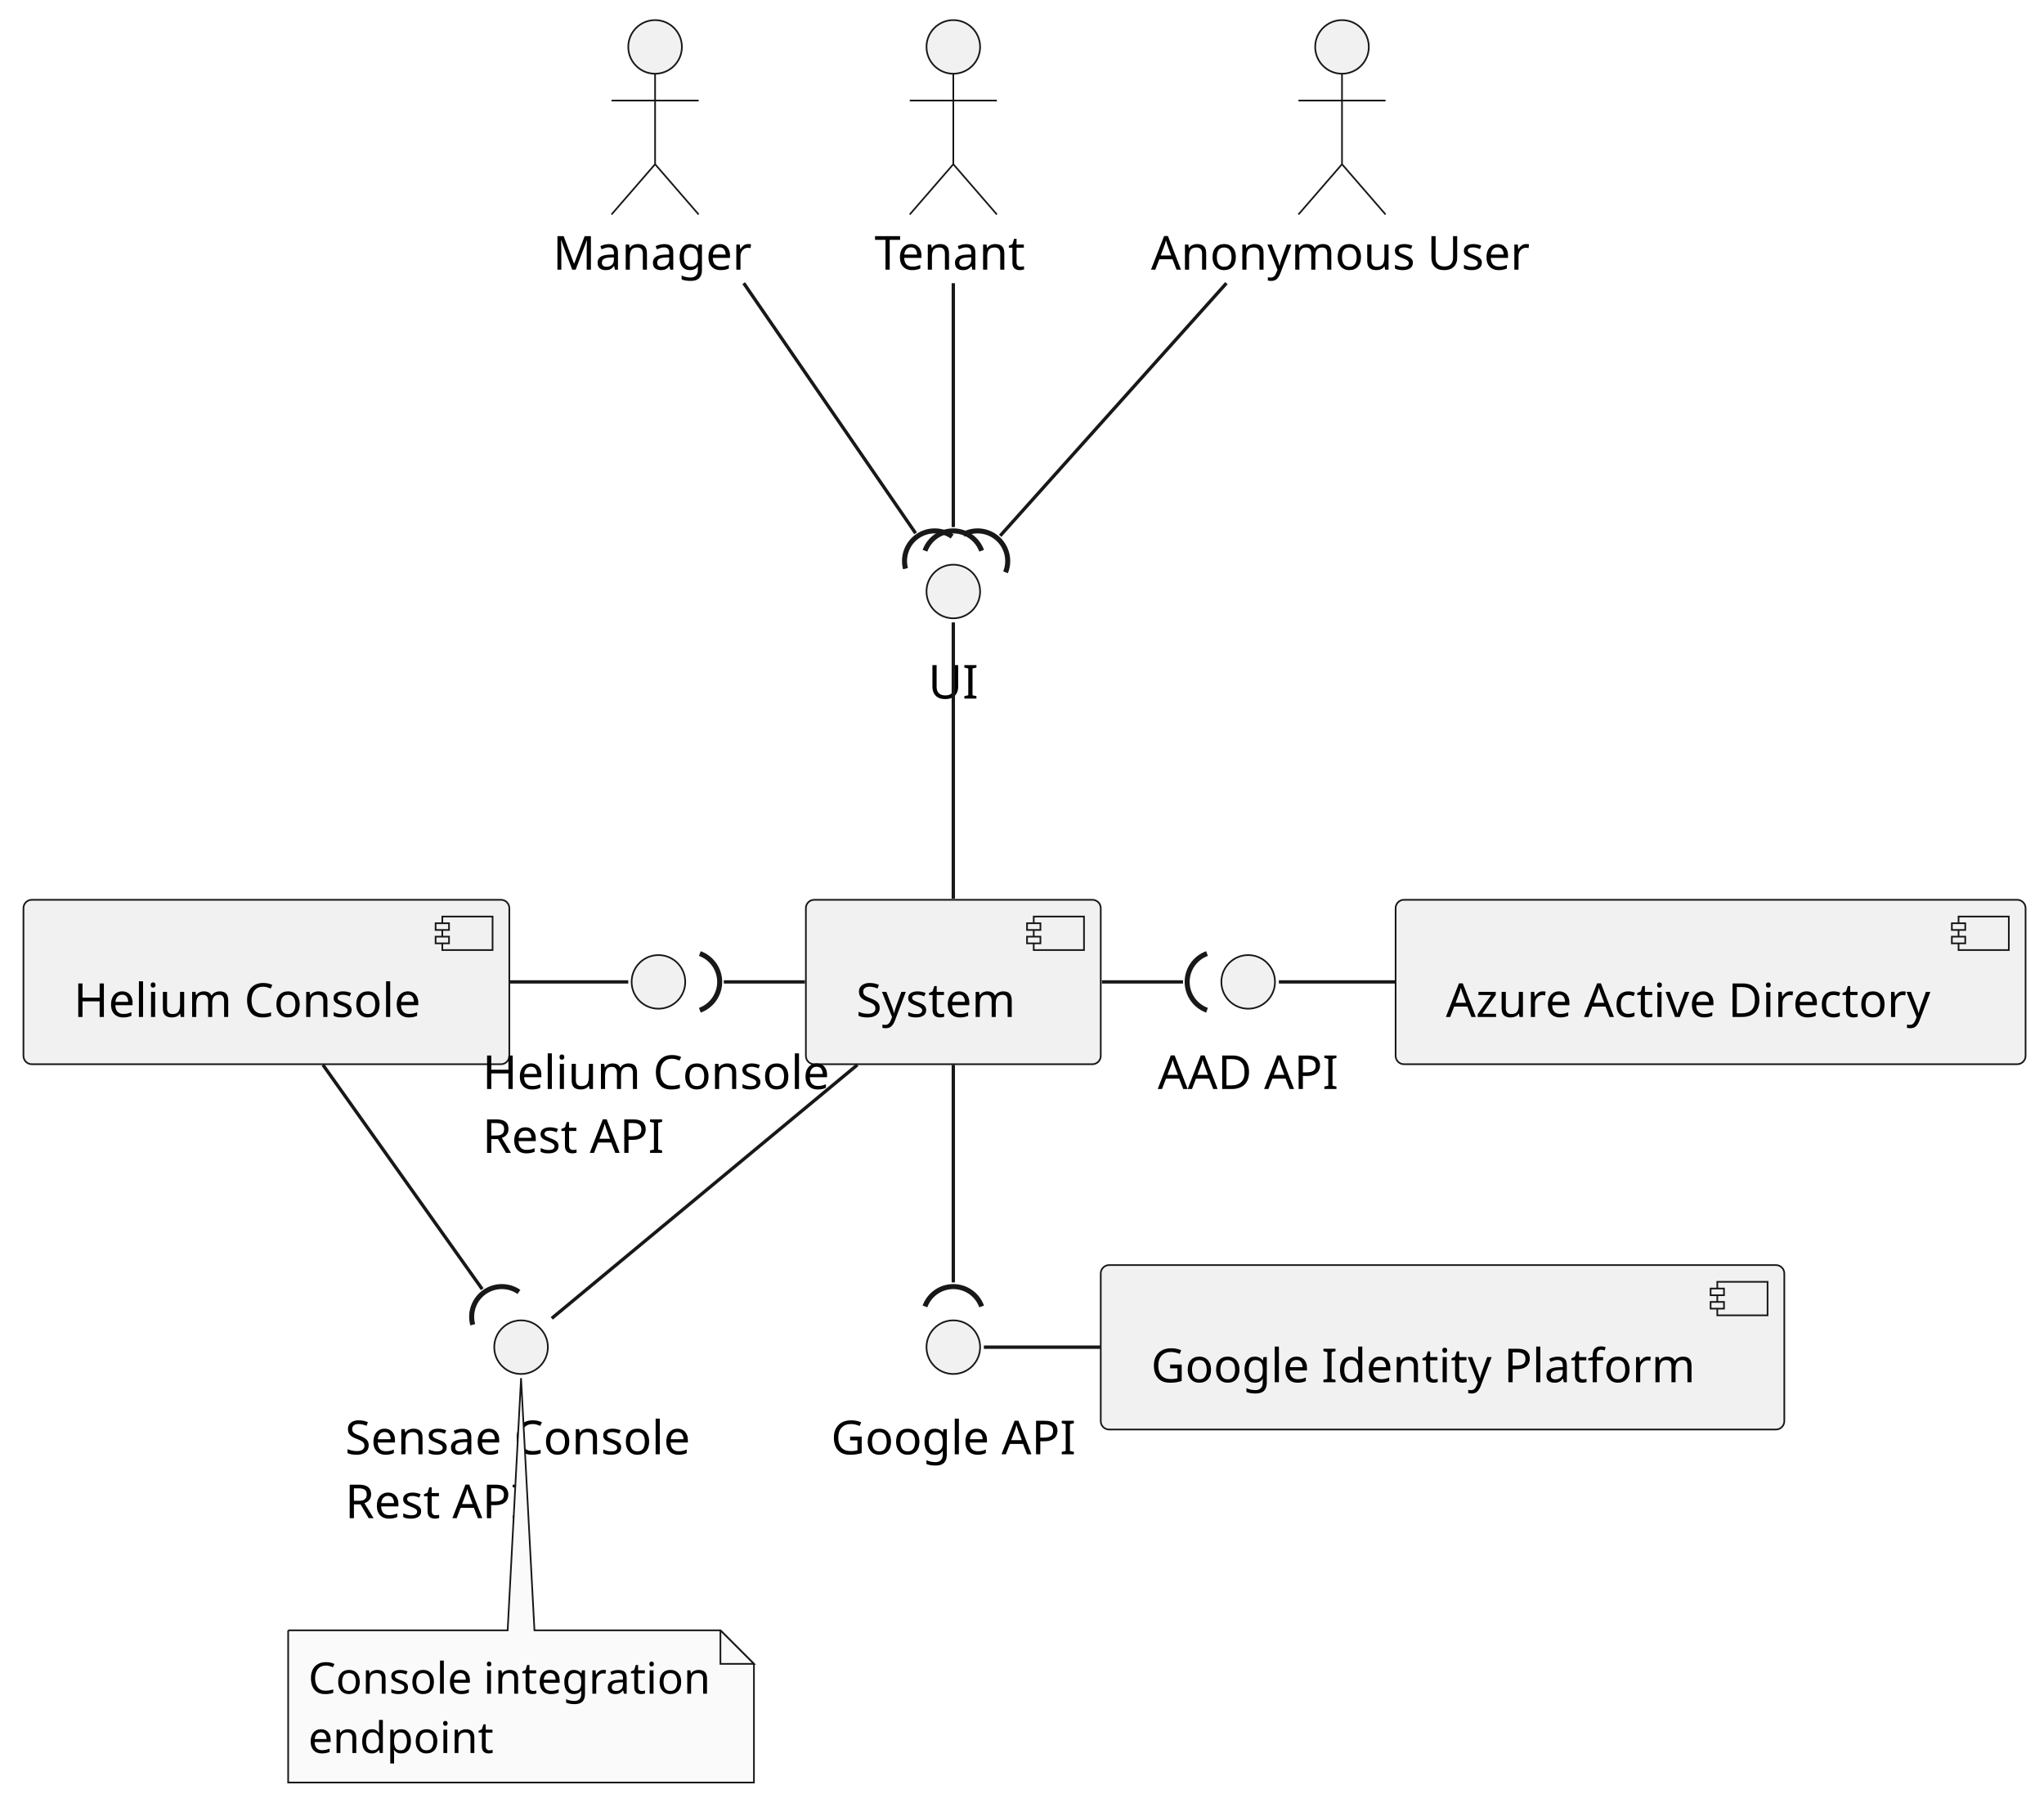
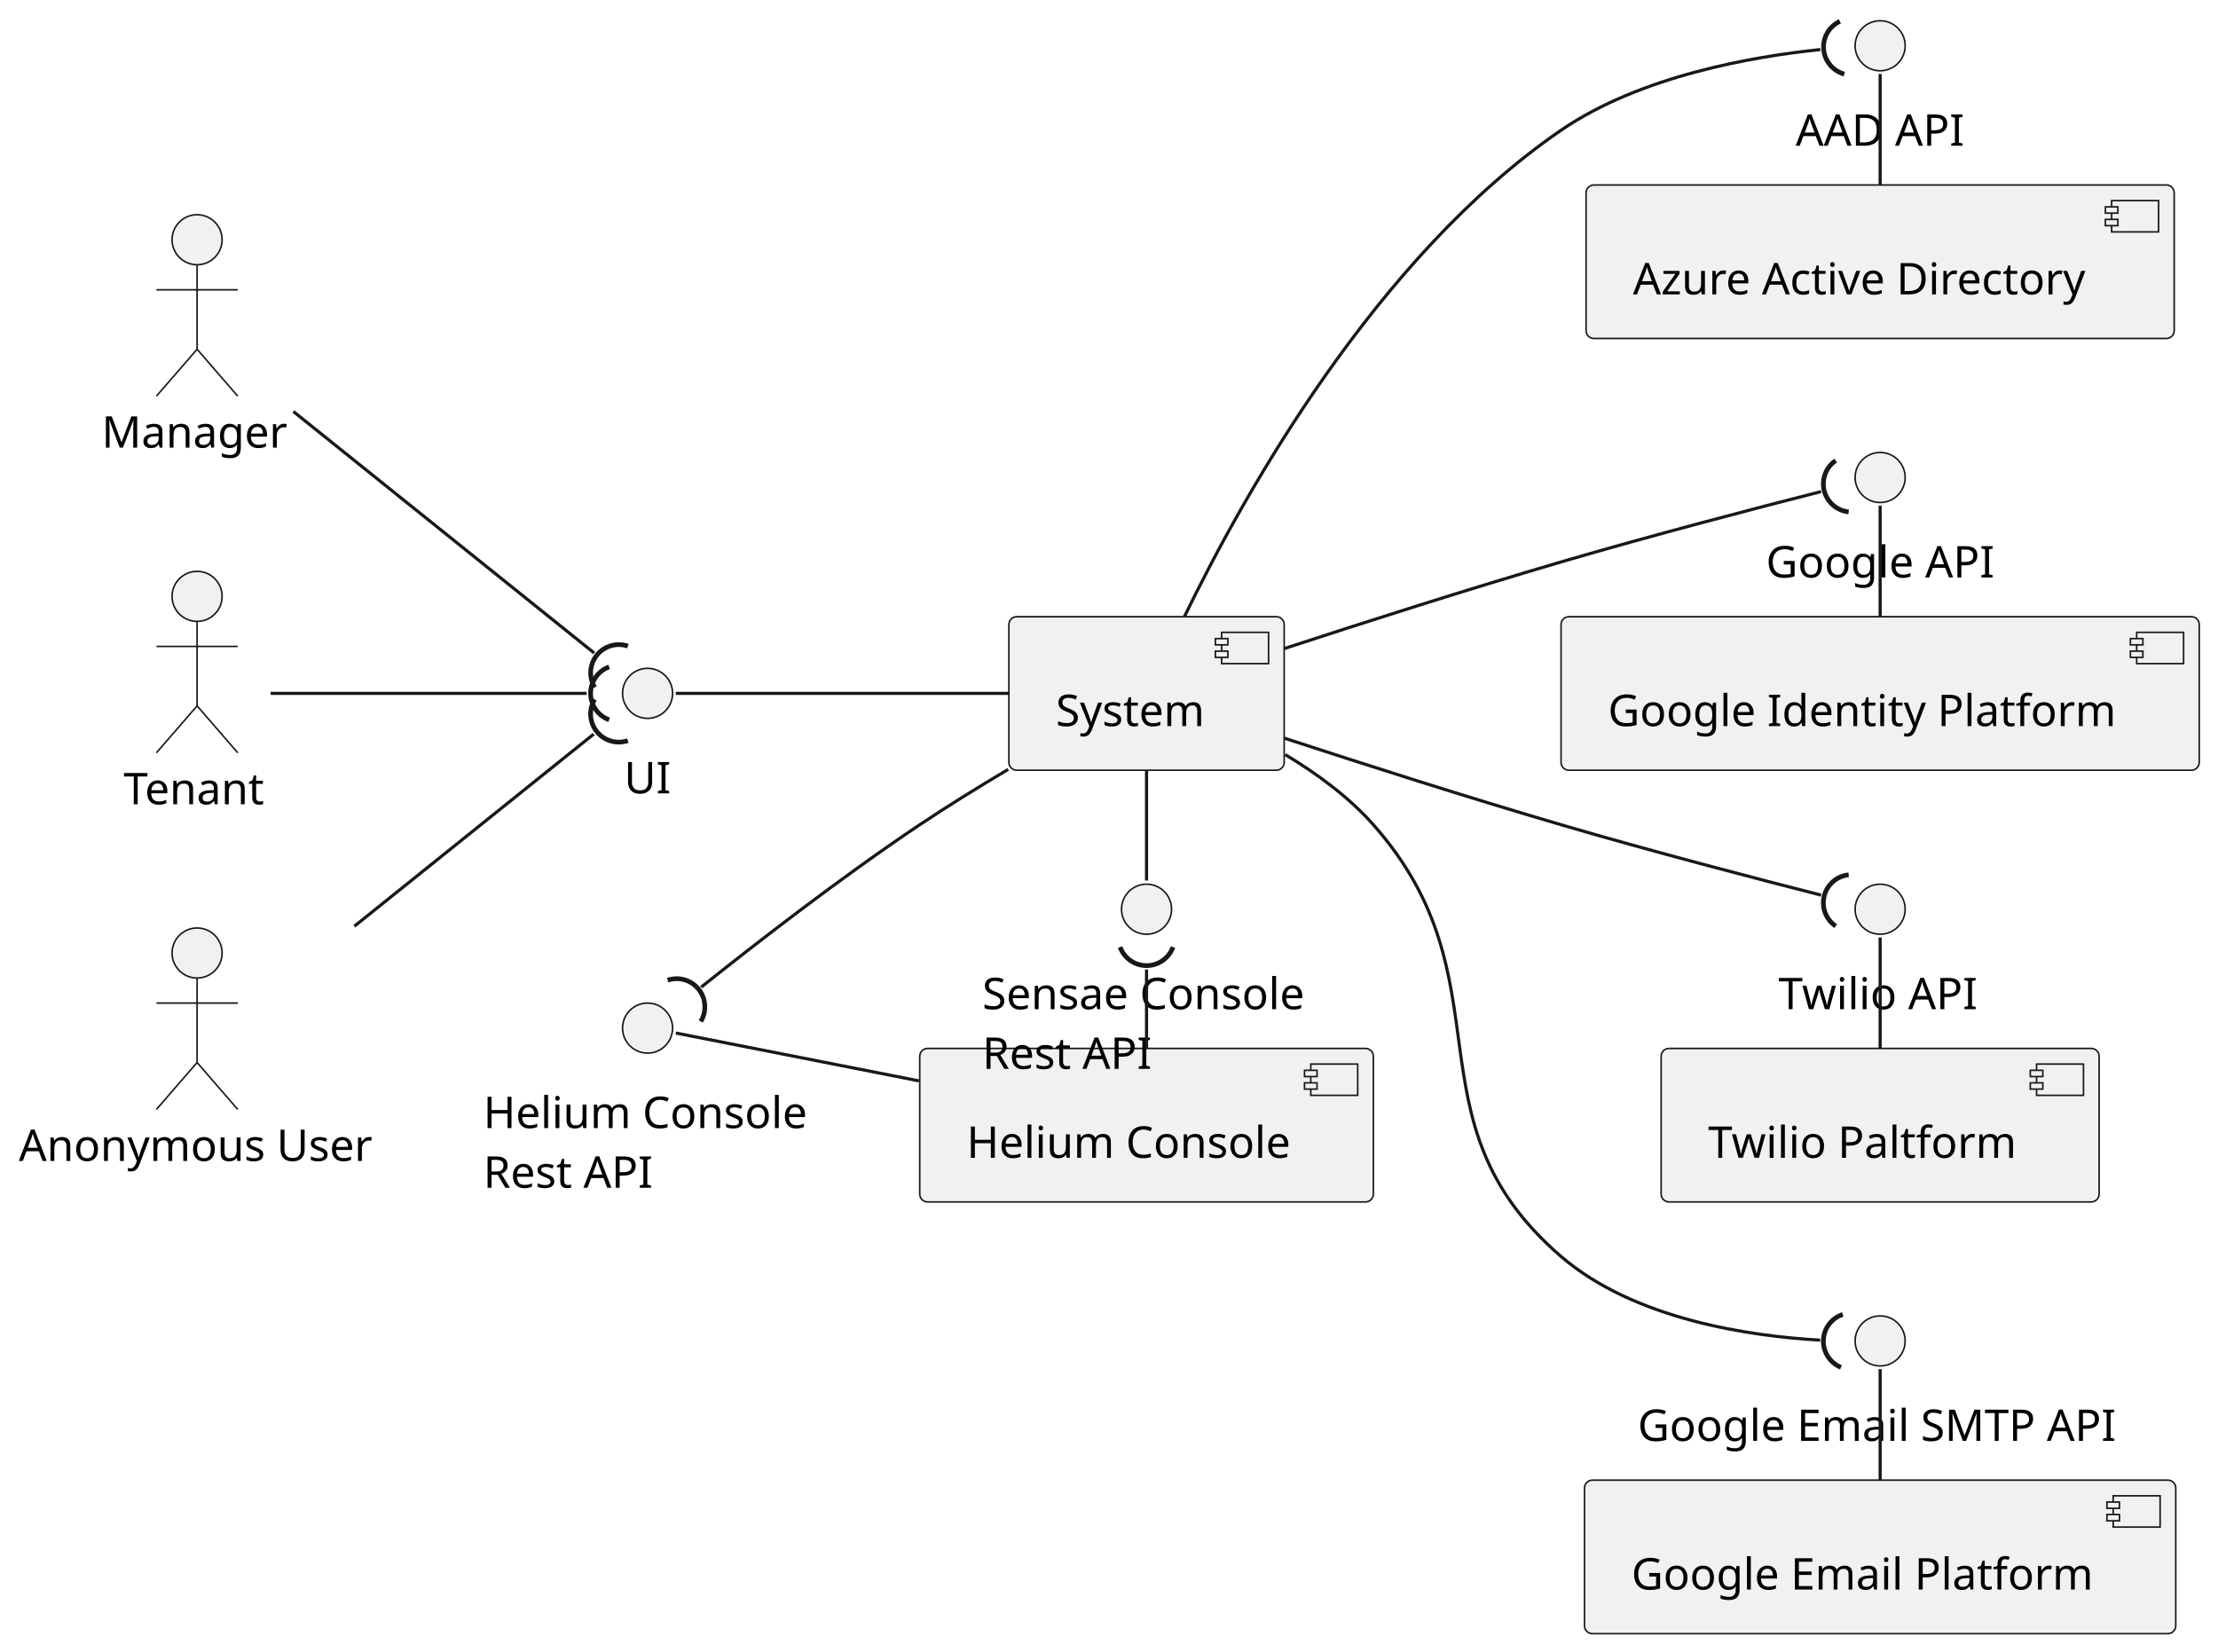
- <svg xmlns="http://www.w3.org/2000/svg" contentStyleType="text/css" height="538px" preserveAspectRatio="none" style="width:610px;height:538px;background:#FFFFFF;" version="1.1" viewBox="0 0 610 538" width="610px" zoomAndPan="magnify">
+ <svg xmlns="http://www.w3.org/2000/svg" contentStyleType="text/css" height="528px" preserveAspectRatio="none" style="width:709px;height:528px;background:#FFFFFF;" version="1.1" viewBox="0 0 709 528" width="709px" zoomAndPan="magnify">
  <defs />
  <g>
    <g id="elem_S">
-       <rect fill="#F1F1F1" height="49.068" rx="2.5" ry="2.5" style="stroke:#181818;stroke-width:0.5;" width="88" x="240.5" y="268.5" />
-       <rect fill="#F1F1F1" height="10" style="stroke:#181818;stroke-width:0.5;" width="15" x="308.5" y="273.5" />
-       <rect fill="#F1F1F1" height="2" style="stroke:#181818;stroke-width:0.5;" width="4" x="306.5" y="275.5" />
-       <rect fill="#F1F1F1" height="2" style="stroke:#181818;stroke-width:0.5;" width="4" x="306.5" y="279.5" />
-       <text fill="#000000" font-family="sans-serif" font-size="14" lengthAdjust="spacing" textLength="48" x="255.5" y="303.466">System</text>
+       <rect fill="#F1F1F1" height="49.068" rx="2.5" ry="2.5" style="stroke:#181818;stroke-width:0.5;" width="88" x="322.5" y="197.13" />
+       <rect fill="#F1F1F1" height="10" style="stroke:#181818;stroke-width:0.5;" width="15" x="390.5" y="202.13" />
+       <rect fill="#F1F1F1" height="2" style="stroke:#181818;stroke-width:0.5;" width="4" x="388.5" y="204.13" />
+       <rect fill="#F1F1F1" height="2" style="stroke:#181818;stroke-width:0.5;" width="4" x="388.5" y="208.13" />
+       <text fill="#000000" font-family="sans-serif" font-size="14" lengthAdjust="spacing" textLength="48" x="337.5" y="232.096">System</text>
    </g>
    <g id="elem_HC">
-       <rect fill="#F1F1F1" height="49.068" rx="2.5" ry="2.5" style="stroke:#181818;stroke-width:0.5;" width="145" x="7" y="268.5" />
-       <rect fill="#F1F1F1" height="10" style="stroke:#181818;stroke-width:0.5;" width="15" x="132" y="273.5" />
-       <rect fill="#F1F1F1" height="2" style="stroke:#181818;stroke-width:0.5;" width="4" x="130" y="275.5" />
-       <rect fill="#F1F1F1" height="2" style="stroke:#181818;stroke-width:0.5;" width="4" x="130" y="279.5" />
-       <text fill="#000000" font-family="sans-serif" font-size="14" lengthAdjust="spacing" textLength="105" x="22" y="303.466">Helium Console</text>
+       <rect fill="#F1F1F1" height="49.068" rx="2.5" ry="2.5" style="stroke:#181818;stroke-width:0.5;" width="145" x="294" y="335.13" />
+       <rect fill="#F1F1F1" height="10" style="stroke:#181818;stroke-width:0.5;" width="15" x="419" y="340.13" />
+       <rect fill="#F1F1F1" height="2" style="stroke:#181818;stroke-width:0.5;" width="4" x="417" y="342.13" />
+       <rect fill="#F1F1F1" height="2" style="stroke:#181818;stroke-width:0.5;" width="4" x="417" y="346.13" />
+       <text fill="#000000" font-family="sans-serif" font-size="14" lengthAdjust="spacing" textLength="105" x="309" y="370.096">Helium Console</text>
    </g>
    <g id="elem_AAD">
-       <rect fill="#F1F1F1" height="49.068" rx="2.5" ry="2.5" style="stroke:#181818;stroke-width:0.5;" width="188" x="416.5" y="268.5" />
-       <rect fill="#F1F1F1" height="10" style="stroke:#181818;stroke-width:0.5;" width="15" x="584.5" y="273.5" />
-       <rect fill="#F1F1F1" height="2" style="stroke:#181818;stroke-width:0.5;" width="4" x="582.5" y="275.5" />
-       <rect fill="#F1F1F1" height="2" style="stroke:#181818;stroke-width:0.5;" width="4" x="582.5" y="279.5" />
-       <text fill="#000000" font-family="sans-serif" font-size="14" lengthAdjust="spacing" textLength="148" x="431.5" y="303.466">Azure Active Directory</text>
+       <rect fill="#F1F1F1" height="49.068" rx="2.5" ry="2.5" style="stroke:#181818;stroke-width:0.5;" width="188" x="507" y="59.13" />
+       <rect fill="#F1F1F1" height="10" style="stroke:#181818;stroke-width:0.5;" width="15" x="675" y="64.13" />
+       <rect fill="#F1F1F1" height="2" style="stroke:#181818;stroke-width:0.5;" width="4" x="673" y="66.13" />
+       <rect fill="#F1F1F1" height="2" style="stroke:#181818;stroke-width:0.5;" width="4" x="673" y="70.13" />
+       <text fill="#000000" font-family="sans-serif" font-size="14" lengthAdjust="spacing" textLength="148" x="522" y="94.096">Azure Active Directory</text>
    </g>
    <g id="elem_GIP">
-       <rect fill="#F1F1F1" height="49.068" rx="2.5" ry="2.5" style="stroke:#181818;stroke-width:0.5;" width="204" x="328.5" y="377.5" />
-       <rect fill="#F1F1F1" height="10" style="stroke:#181818;stroke-width:0.5;" width="15" x="512.5" y="382.5" />
-       <rect fill="#F1F1F1" height="2" style="stroke:#181818;stroke-width:0.5;" width="4" x="510.5" y="384.5" />
-       <rect fill="#F1F1F1" height="2" style="stroke:#181818;stroke-width:0.5;" width="4" x="510.5" y="388.5" />
-       <text fill="#000000" font-family="sans-serif" font-size="14" lengthAdjust="spacing" textLength="164" x="343.5" y="412.466">Google Identity Platform</text>
+       <rect fill="#F1F1F1" height="49.068" rx="2.5" ry="2.5" style="stroke:#181818;stroke-width:0.5;" width="204" x="499" y="197.13" />
+       <rect fill="#F1F1F1" height="10" style="stroke:#181818;stroke-width:0.5;" width="15" x="683" y="202.13" />
+       <rect fill="#F1F1F1" height="2" style="stroke:#181818;stroke-width:0.5;" width="4" x="681" y="204.13" />
+       <rect fill="#F1F1F1" height="2" style="stroke:#181818;stroke-width:0.5;" width="4" x="681" y="208.13" />
+       <text fill="#000000" font-family="sans-serif" font-size="14" lengthAdjust="spacing" textLength="164" x="514" y="232.096">Google Identity Platform</text>
+     </g>
+     <g id="elem_SMS">
+       <rect fill="#F1F1F1" height="49.068" rx="2.5" ry="2.5" style="stroke:#181818;stroke-width:0.5;" width="140" x="531" y="335.13" />
+       <rect fill="#F1F1F1" height="10" style="stroke:#181818;stroke-width:0.5;" width="15" x="651" y="340.13" />
+       <rect fill="#F1F1F1" height="2" style="stroke:#181818;stroke-width:0.5;" width="4" x="649" y="342.13" />
+       <rect fill="#F1F1F1" height="2" style="stroke:#181818;stroke-width:0.5;" width="4" x="649" y="346.13" />
+       <text fill="#000000" font-family="sans-serif" font-size="14" lengthAdjust="spacing" textLength="100" x="546" y="370.096">Twilio Paltform</text>
+     </g>
+     <g id="elem_EMAIL">
+       <rect fill="#F1F1F1" height="49.068" rx="2.5" ry="2.5" style="stroke:#181818;stroke-width:0.5;" width="189" x="506.5" y="473.13" />
+       <rect fill="#F1F1F1" height="10" style="stroke:#181818;stroke-width:0.5;" width="15" x="675.5" y="478.13" />
+       <rect fill="#F1F1F1" height="2" style="stroke:#181818;stroke-width:0.5;" width="4" x="673.5" y="480.13" />
+       <rect fill="#F1F1F1" height="2" style="stroke:#181818;stroke-width:0.5;" width="4" x="673.5" y="484.13" />
+       <text fill="#000000" font-family="sans-serif" font-size="14" lengthAdjust="spacing" textLength="149" x="521.5" y="508.096">Google Email Platform</text>
    </g>
    <g id="elem_UI">
-       <ellipse cx="284.5" cy="176.5" fill="#F1F1F1" rx="8" ry="8" style="stroke:#181818;stroke-width:0.5;" />
-       <text fill="#000000" font-family="sans-serif" font-size="14" lengthAdjust="spacing" textLength="15" x="277" y="208.466">UI</text>
+       <ellipse cx="207" cy="221.63" fill="#F1F1F1" rx="8" ry="8" style="stroke:#181818;stroke-width:0.5;" />
+       <text fill="#000000" font-family="sans-serif" font-size="14" lengthAdjust="spacing" textLength="15" x="199.5" y="253.596">UI</text>
    </g>
    <g id="elem_OUT_ENDPOINT">
-       <ellipse cx="196.5" cy="293" fill="#F1F1F1" rx="8" ry="8" style="stroke:#181818;stroke-width:0.5;" />
-       <text fill="#000000" font-family="sans-serif" font-size="14" lengthAdjust="spacing" textLength="105" x="144" y="324.966">Helium Console</text>
-       <text fill="#000000" font-family="sans-serif" font-size="14" lengthAdjust="spacing" textLength="55" x="144" y="344.034">Rest API</text>
+       <ellipse cx="207" cy="328.63" fill="#F1F1F1" rx="8" ry="8" style="stroke:#181818;stroke-width:0.5;" />
+       <text fill="#000000" font-family="sans-serif" font-size="14" lengthAdjust="spacing" textLength="105" x="154.5" y="360.596">Helium Console</text>
+       <text fill="#000000" font-family="sans-serif" font-size="14" lengthAdjust="spacing" textLength="55" x="154.5" y="379.664">Rest API</text>
    </g>
    <g id="elem_IN_ENDPOINT">
-       <ellipse cx="155.5" cy="402" fill="#F1F1F1" rx="8" ry="8" style="stroke:#181818;stroke-width:0.5;" />
-       <text fill="#000000" font-family="sans-serif" font-size="14" lengthAdjust="spacing" textLength="105" x="103" y="433.966">Sensae Console</text>
-       <text fill="#000000" font-family="sans-serif" font-size="14" lengthAdjust="spacing" textLength="55" x="103" y="453.034">Rest API</text>
-     </g>
-     <g id="elem_GMN9">
-       <path d="M86,486.5 L86,531.912 A0,0 0 0 0 86,531.912 L225,531.912 A0,0 0 0 0 225,531.912 L225,496.5 L215,486.5 L159.5,486.5 L155.5,411.24 L151.5,486.5 L86,486.5 A0,0 0 0 0 86,486.5 " fill="#FAFAFA" style="stroke:#181818;stroke-width:0.5;" />
-       <path d="M215,486.5 L215,496.5 L225,496.5 L215,486.5 " fill="#FAFAFA" style="stroke:#181818;stroke-width:0.5;" />
-       <text fill="#000000" font-family="sans-serif" font-size="13" lengthAdjust="spacing" textLength="118" x="92" y="505.397">Console integration</text>
-       <text fill="#000000" font-family="sans-serif" font-size="13" lengthAdjust="spacing" textLength="55" x="92" y="523.103">endpoint</text>
+       <ellipse cx="366.5" cy="290.63" fill="#F1F1F1" rx="8" ry="8" style="stroke:#181818;stroke-width:0.5;" />
+       <text fill="#000000" font-family="sans-serif" font-size="14" lengthAdjust="spacing" textLength="105" x="314" y="322.596">Sensae Console</text>
+       <text fill="#000000" font-family="sans-serif" font-size="14" lengthAdjust="spacing" textLength="55" x="314" y="341.664">Rest API</text>
    </g>
    <g id="elem_AZURE_ENDPOINT">
-       <ellipse cx="372.5" cy="293" fill="#F1F1F1" rx="8" ry="8" style="stroke:#181818;stroke-width:0.5;" />
-       <text fill="#000000" font-family="sans-serif" font-size="14" lengthAdjust="spacing" textLength="54" x="345.5" y="324.966">AAD API</text>
+       <ellipse cx="601" cy="14.63" fill="#F1F1F1" rx="8" ry="8" style="stroke:#181818;stroke-width:0.5;" />
+       <text fill="#000000" font-family="sans-serif" font-size="14" lengthAdjust="spacing" textLength="54" x="574" y="46.596">AAD API</text>
    </g>
    <g id="elem_GOOGLE_ENDPOINT">
-       <ellipse cx="284.5" cy="402" fill="#F1F1F1" rx="8" ry="8" style="stroke:#181818;stroke-width:0.5;" />
-       <text fill="#000000" font-family="sans-serif" font-size="14" lengthAdjust="spacing" textLength="73" x="248" y="433.966">Google API</text>
+       <ellipse cx="601" cy="152.63" fill="#F1F1F1" rx="8" ry="8" style="stroke:#181818;stroke-width:0.5;" />
+       <text fill="#000000" font-family="sans-serif" font-size="14" lengthAdjust="spacing" textLength="73" x="564.5" y="184.596">Google API</text>
+     </g>
+     <g id="elem_SMS_ENDPOINT">
+       <ellipse cx="601" cy="290.63" fill="#F1F1F1" rx="8" ry="8" style="stroke:#181818;stroke-width:0.5;" />
+       <text fill="#000000" font-family="sans-serif" font-size="14" lengthAdjust="spacing" textLength="65" x="568.5" y="322.596">Twilio API</text>
+     </g>
+     <g id="elem_EMAIL_ENDPOINT">
+       <ellipse cx="601" cy="428.63" fill="#F1F1F1" rx="8" ry="8" style="stroke:#181818;stroke-width:0.5;" />
+       <text fill="#000000" font-family="sans-serif" font-size="14" lengthAdjust="spacing" textLength="155" x="523.5" y="460.596">Google Email SMTP API</text>
    </g>
    <g id="elem_Client">
-       <ellipse cx="195.5" cy="14" fill="#F1F1F1" rx="8" ry="8" style="stroke:#181818;stroke-width:0.5;" />
-       <path d="M195.5,22 L195.5,49 M182.5,30 L208.5,30 M195.5,49 L182.5,64 M195.5,49 L208.5,64 " fill="none" style="stroke:#181818;stroke-width:0.5;" />
-       <text fill="#000000" font-family="sans-serif" font-size="14" lengthAdjust="spacing" textLength="61" x="165" y="80.466">Manager</text>
+       <ellipse cx="63" cy="76.63" fill="#F1F1F1" rx="8" ry="8" style="stroke:#181818;stroke-width:0.5;" />
+       <path d="M63,84.63 L63,111.63 M50,92.63 L76,92.63 M63,111.63 L50,126.63 M63,111.63 L76,126.63 " fill="none" style="stroke:#181818;stroke-width:0.5;" />
+       <text fill="#000000" font-family="sans-serif" font-size="14" lengthAdjust="spacing" textLength="61" x="32.5" y="143.096">Manager</text>
    </g>
    <g id="elem_Tenant">
-       <ellipse cx="284.5" cy="14" fill="#F1F1F1" rx="8" ry="8" style="stroke:#181818;stroke-width:0.5;" />
-       <path d="M284.5,22 L284.5,49 M271.5,30 L297.5,30 M284.5,49 L271.5,64 M284.5,49 L297.5,64 " fill="none" style="stroke:#181818;stroke-width:0.5;" />
-       <text fill="#000000" font-family="sans-serif" font-size="14" lengthAdjust="spacing" textLength="47" x="261" y="80.466">Tenant</text>
+       <ellipse cx="63" cy="190.63" fill="#F1F1F1" rx="8" ry="8" style="stroke:#181818;stroke-width:0.5;" />
+       <path d="M63,198.63 L63,225.63 M50,206.63 L76,206.63 M63,225.63 L50,240.63 M63,225.63 L76,240.63 " fill="none" style="stroke:#181818;stroke-width:0.5;" />
+       <text fill="#000000" font-family="sans-serif" font-size="14" lengthAdjust="spacing" textLength="47" x="39.5" y="257.096">Tenant</text>
    </g>
    <g id="elem_Anonymous">
-       <ellipse cx="400.5" cy="14" fill="#F1F1F1" rx="8" ry="8" style="stroke:#181818;stroke-width:0.5;" />
-       <path d="M400.5,22 L400.5,49 M387.5,30 L413.5,30 M400.5,49 L387.5,64 M400.5,49 L413.5,64 " fill="none" style="stroke:#181818;stroke-width:0.5;" />
-       <text fill="#000000" font-family="sans-serif" font-size="14" lengthAdjust="spacing" textLength="114" x="343.5" y="80.466">Anonymous User</text>
+       <ellipse cx="63" cy="304.63" fill="#F1F1F1" rx="8" ry="8" style="stroke:#181818;stroke-width:0.5;" />
+       <path d="M63,312.63 L63,339.63 M50,320.63 L76,320.63 M63,339.63 L50,354.63 M63,339.63 L76,354.63 " fill="none" style="stroke:#181818;stroke-width:0.5;" />
+       <text fill="#000000" font-family="sans-serif" font-size="14" lengthAdjust="spacing" textLength="114" x="6" y="371.096">Anonymous User</text>
    </g>
    <g id="link_Client_UI">
-       <path d="M221.96,84.5 C239.06,109.38 260.43,140.47 273.24,159.12 " fill="none" id="Client-to-UI" style="stroke:#181818;stroke-width:1.0;" />
-       <path d="M284.157,160.086 A9,9 0 0 0 270.23 169.685" fill="none" style="stroke:#181818;stroke-width:1.5;" />
+       <path d="M93.77,131.53 C123.05,155.03 166.64,190.03 189.94,208.74 " fill="none" id="Client-to-UI" style="stroke:#181818;stroke-width:1.0;" />
+       <path d="M200.701,206.527 A9,9 0 0 0 190.117 219.721" fill="none" style="stroke:#181818;stroke-width:1.5;" />
    </g>
    <g id="link_Tenant_UI">
-       <path d="M284.5,84.5 C284.5,108.58 284.5,138.49 284.5,157.29 " fill="none" id="Tenant-to-UI" style="stroke:#181818;stroke-width:1.0;" />
-       <path d="M292.957,164.342 A9,9 0 0 0 276.043 164.342" fill="none" style="stroke:#181818;stroke-width:1.5;" />
+       <path d="M86.5,221.63 C114.44,221.63 161.58,221.63 187.51,221.63 " fill="none" id="Tenant-to-UI" style="stroke:#181818;stroke-width:1.0;" />
+       <path d="M194.712,213.173 A9,9 0 0 0 194.712 230.087" fill="none" style="stroke:#181818;stroke-width:1.5;" />
    </g>
    <g id="link_Anonymous_UI">
-       <path d="M366.01,84.5 C343.42,109.72 315.11,141.33 298.49,159.88 " fill="none" id="Anonymous-to-UI" style="stroke:#181818;stroke-width:1.0;" />
-       <path d="M300.092,170.773 A9,9 0 0 0 287.497 159.483" fill="none" style="stroke:#181818;stroke-width:1.5;" />
+       <path d="M113.27,296.08 C139.98,274.64 171.23,249.55 189.78,234.66 " fill="none" id="Anonymous-to-UI" style="stroke:#181818;stroke-width:1.0;" />
+       <path d="M190.093,223.556 A9,9 0 0 0 200.689 236.74" fill="none" style="stroke:#181818;stroke-width:1.5;" />
    </g>
    <g id="link_UI_S">
-       <path d="M284.5,185.73 C284.5,202.76 284.5,242.39 284.5,268.15 " fill="none" id="UI-S" style="stroke:#181818;stroke-width:1.0;" />
+       <path d="M216.03,221.63 C235.33,221.63 285.5,221.63 322.42,221.63 " fill="none" id="UI-S" style="stroke:#181818;stroke-width:1.0;" />
    </g>
    <g id="link_S_IN_ENDPOINT">
-       <path d="M255.87,317.75 C226.77,341.88 183.4,377.86 164.66,393.4 " fill="none" id="S-IN_ENDPOINT" style="stroke:#181818;stroke-width:1.0;" />
+       <path d="M366.5,246.41 C366.5,258.09 366.5,269.78 366.5,281.47 " fill="none" id="S-IN_ENDPOINT" style="stroke:#181818;stroke-width:1.0;" />
    </g>
-     <g id="link_HC_OUT_ENDPOINT">
-       <path d="M152.17,293 C163.94,293 175.72,293 187.5,293 " fill="none" id="HC-OUT_ENDPOINT" style="stroke:#181818;stroke-width:1.0;" />
+     <g id="link_OUT_ENDPOINT_HC">
+       <path d="M216.03,330.21 C230.63,333.08 262.9,339.44 293.73,345.5 " fill="none" id="OUT_ENDPOINT-HC" style="stroke:#181818;stroke-width:1.0;" />
    </g>
    <g id="link_S_AZURE_ENDPOINT">
-       <path d="M328.84,293 C336.92,293 344.99,293 353.06,293 " fill="none" id="S-to-AZURE_ENDPOINT" style="stroke:#181818;stroke-width:1.0;" />
-       <path d="M360.212,284.543 A9,9 0 0 0 360.212 301.457" fill="none" style="stroke:#181818;stroke-width:1.5;" />
+       <path d="M378.6,197.11 C397.56,158.07 439.93,82.09 499,41.63 C524.39,24.24 560.44,18.04 581.9,15.84 " fill="none" id="S-to-AZURE_ENDPOINT" style="stroke:#181818;stroke-width:1.0;" />
+       <path d="M588.141,6.827 A9,9 0 0 0 589.544 23.683" fill="none" style="stroke:#181818;stroke-width:1.5;" />
    </g>
    <g id="link_S_GOOGLE_ENDPOINT">
-       <path d="M284.5,317.75 C284.5,337.34 284.5,364.75 284.5,382.68 " fill="none" id="S-to-GOOGLE_ENDPOINT" style="stroke:#181818;stroke-width:1.0;" />
-       <path d="M292.957,389.842 A9,9 0 0 0 276.043 389.842" fill="none" style="stroke:#181818;stroke-width:1.5;" />
+       <path d="M410.58,207.3 C436.17,198.92 469.33,188.33 499,179.63 C527.95,171.14 561.89,162.29 582.13,157.13 " fill="none" id="S-to-GOOGLE_ENDPOINT" style="stroke:#181818;stroke-width:1.0;" />
+       <path d="M586.789,147.228 A9,9 0 0 0 590.943 163.624" fill="none" style="stroke:#181818;stroke-width:1.5;" />
+     </g>
+     <g id="link_S_EMAIL_ENDPOINT">
+       <path d="M410.84,241.22 C421.02,247.31 431.17,254.79 439,263.63 C483.35,313.69 448.32,357.99 499,401.63 C522.54,421.9 559.75,427.14 581.83,428.38 " fill="none" id="S-to-EMAIL_ENDPOINT" style="stroke:#181818;stroke-width:1.0;" />
+       <path d="M589.063,420.162 A9,9 0 0 0 588.484 437.067" fill="none" style="stroke:#181818;stroke-width:1.5;" />
+     </g>
+     <g id="link_S_SMS_ENDPOINT">
+       <path d="M410.58,235.96 C436.17,244.34 469.33,254.93 499,263.63 C527.95,272.12 561.89,280.97 582.13,286.13 " fill="none" id="S-to-SMS_ENDPOINT" style="stroke:#181818;stroke-width:1.0;" />
+       <path d="M590.943,279.636 A9,9 0 0 0 586.789 296.032" fill="none" style="stroke:#181818;stroke-width:1.5;" />
    </g>
    <g id="link_IN_ENDPOINT_HC">
-       <path d="M143.91,384.69 C131.24,366.85 110.82,338.09 96.37,317.75 " fill="none" id="IN_ENDPOINT-backto-HC" style="stroke:#181818;stroke-width:1.0;" />
-       <path d="M154.871,385.512 A9,9 0 0 0 141.083 395.309" fill="none" style="stroke:#181818;stroke-width:1.5;" />
+       <path d="M366.5,309.91 C366.5,318.31 366.5,326.7 366.5,335.1 " fill="none" id="IN_ENDPOINT-backto-HC" style="stroke:#181818;stroke-width:1.0;" />
+       <path d="M358.043,302.738 A9,9 0 0 0 374.957 302.738" fill="none" style="stroke:#181818;stroke-width:1.5;" />
    </g>
    <g id="link_OUT_ENDPOINT_S">
-       <path d="M216.01,293 C224.08,293 232.15,293 240.22,293 " fill="none" id="OUT_ENDPOINT-backto-S" style="stroke:#181818;stroke-width:1.0;" />
-       <path d="M208.858,301.457 A9,9 0 0 0 208.858 284.543" fill="none" style="stroke:#181818;stroke-width:1.5;" />
+       <path d="M224.14,315.54 C241.12,301.98 268.82,280.46 294,263.63 C302.98,257.63 312.83,251.54 322.28,245.93 " fill="none" id="OUT_ENDPOINT-backto-S" style="stroke:#181818;stroke-width:1.0;" />
+       <path d="M224.003,326.511 A9,9 0 0 0 213.419 313.317" fill="none" style="stroke:#181818;stroke-width:1.5;" />
    </g>
    <g id="link_AZURE_ENDPOINT_AAD">
-       <path d="M381.66,293 C393.24,293 404.81,293 416.39,293 " fill="none" id="AZURE_ENDPOINT-AAD" style="stroke:#181818;stroke-width:1.0;" />
+       <path d="M601,23.66 C601,35.48 601,47.29 601,59.1 " fill="none" id="AZURE_ENDPOINT-AAD" style="stroke:#181818;stroke-width:1.0;" />
    </g>
    <g id="link_GOOGLE_ENDPOINT_GIP">
-       <path d="M293.62,402 C305.21,402 316.79,402 328.38,402 " fill="none" id="GOOGLE_ENDPOINT-GIP" style="stroke:#181818;stroke-width:1.0;" />
+       <path d="M601,161.66 C601,173.48 601,185.29 601,197.1 " fill="none" id="GOOGLE_ENDPOINT-GIP" style="stroke:#181818;stroke-width:1.0;" />
+     </g>
+     <g id="link_SMS_ENDPOINT_SMS">
+       <path d="M601,299.66 C601,311.48 601,323.29 601,335.1 " fill="none" id="SMS_ENDPOINT-SMS" style="stroke:#181818;stroke-width:1.0;" />
+     </g>
+     <g id="link_EMAIL_ENDPOINT_EMAIL">
+       <path d="M601,437.66 C601,449.48 601,461.29 601,473.1 " fill="none" id="EMAIL_ENDPOINT-EMAIL" style="stroke:#181818;stroke-width:1.0;" />
    </g>
  </g>
</svg>
